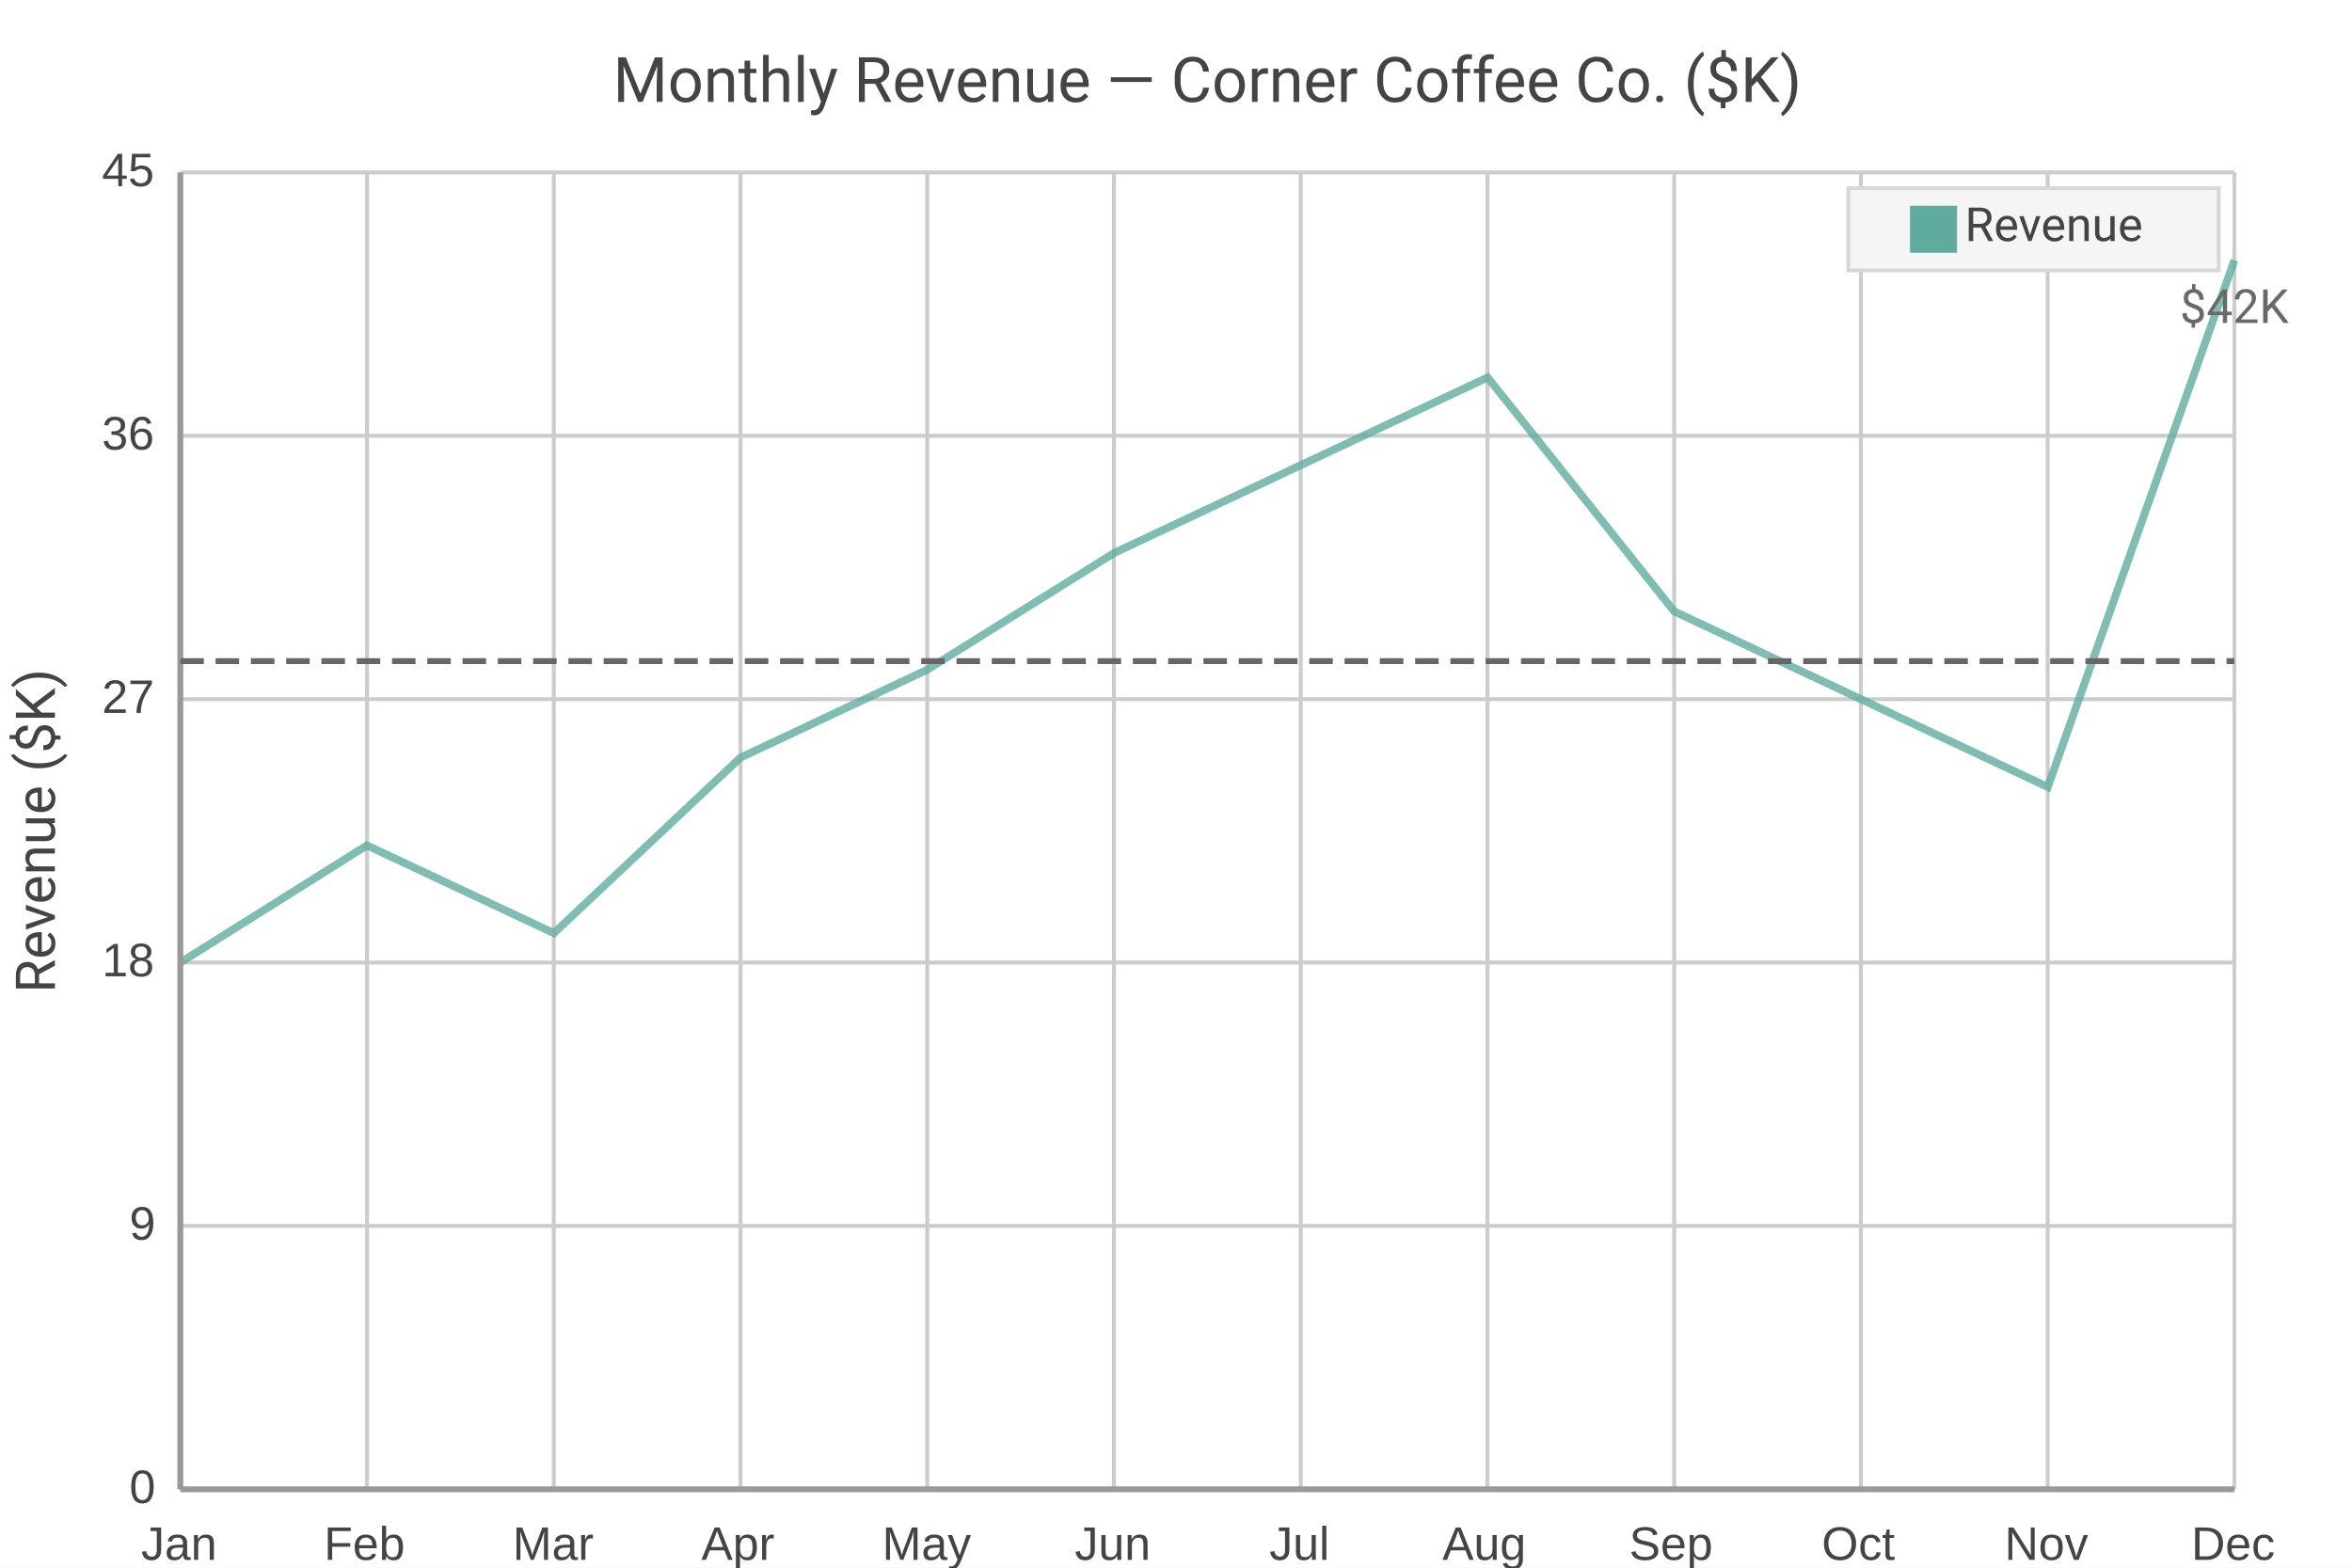
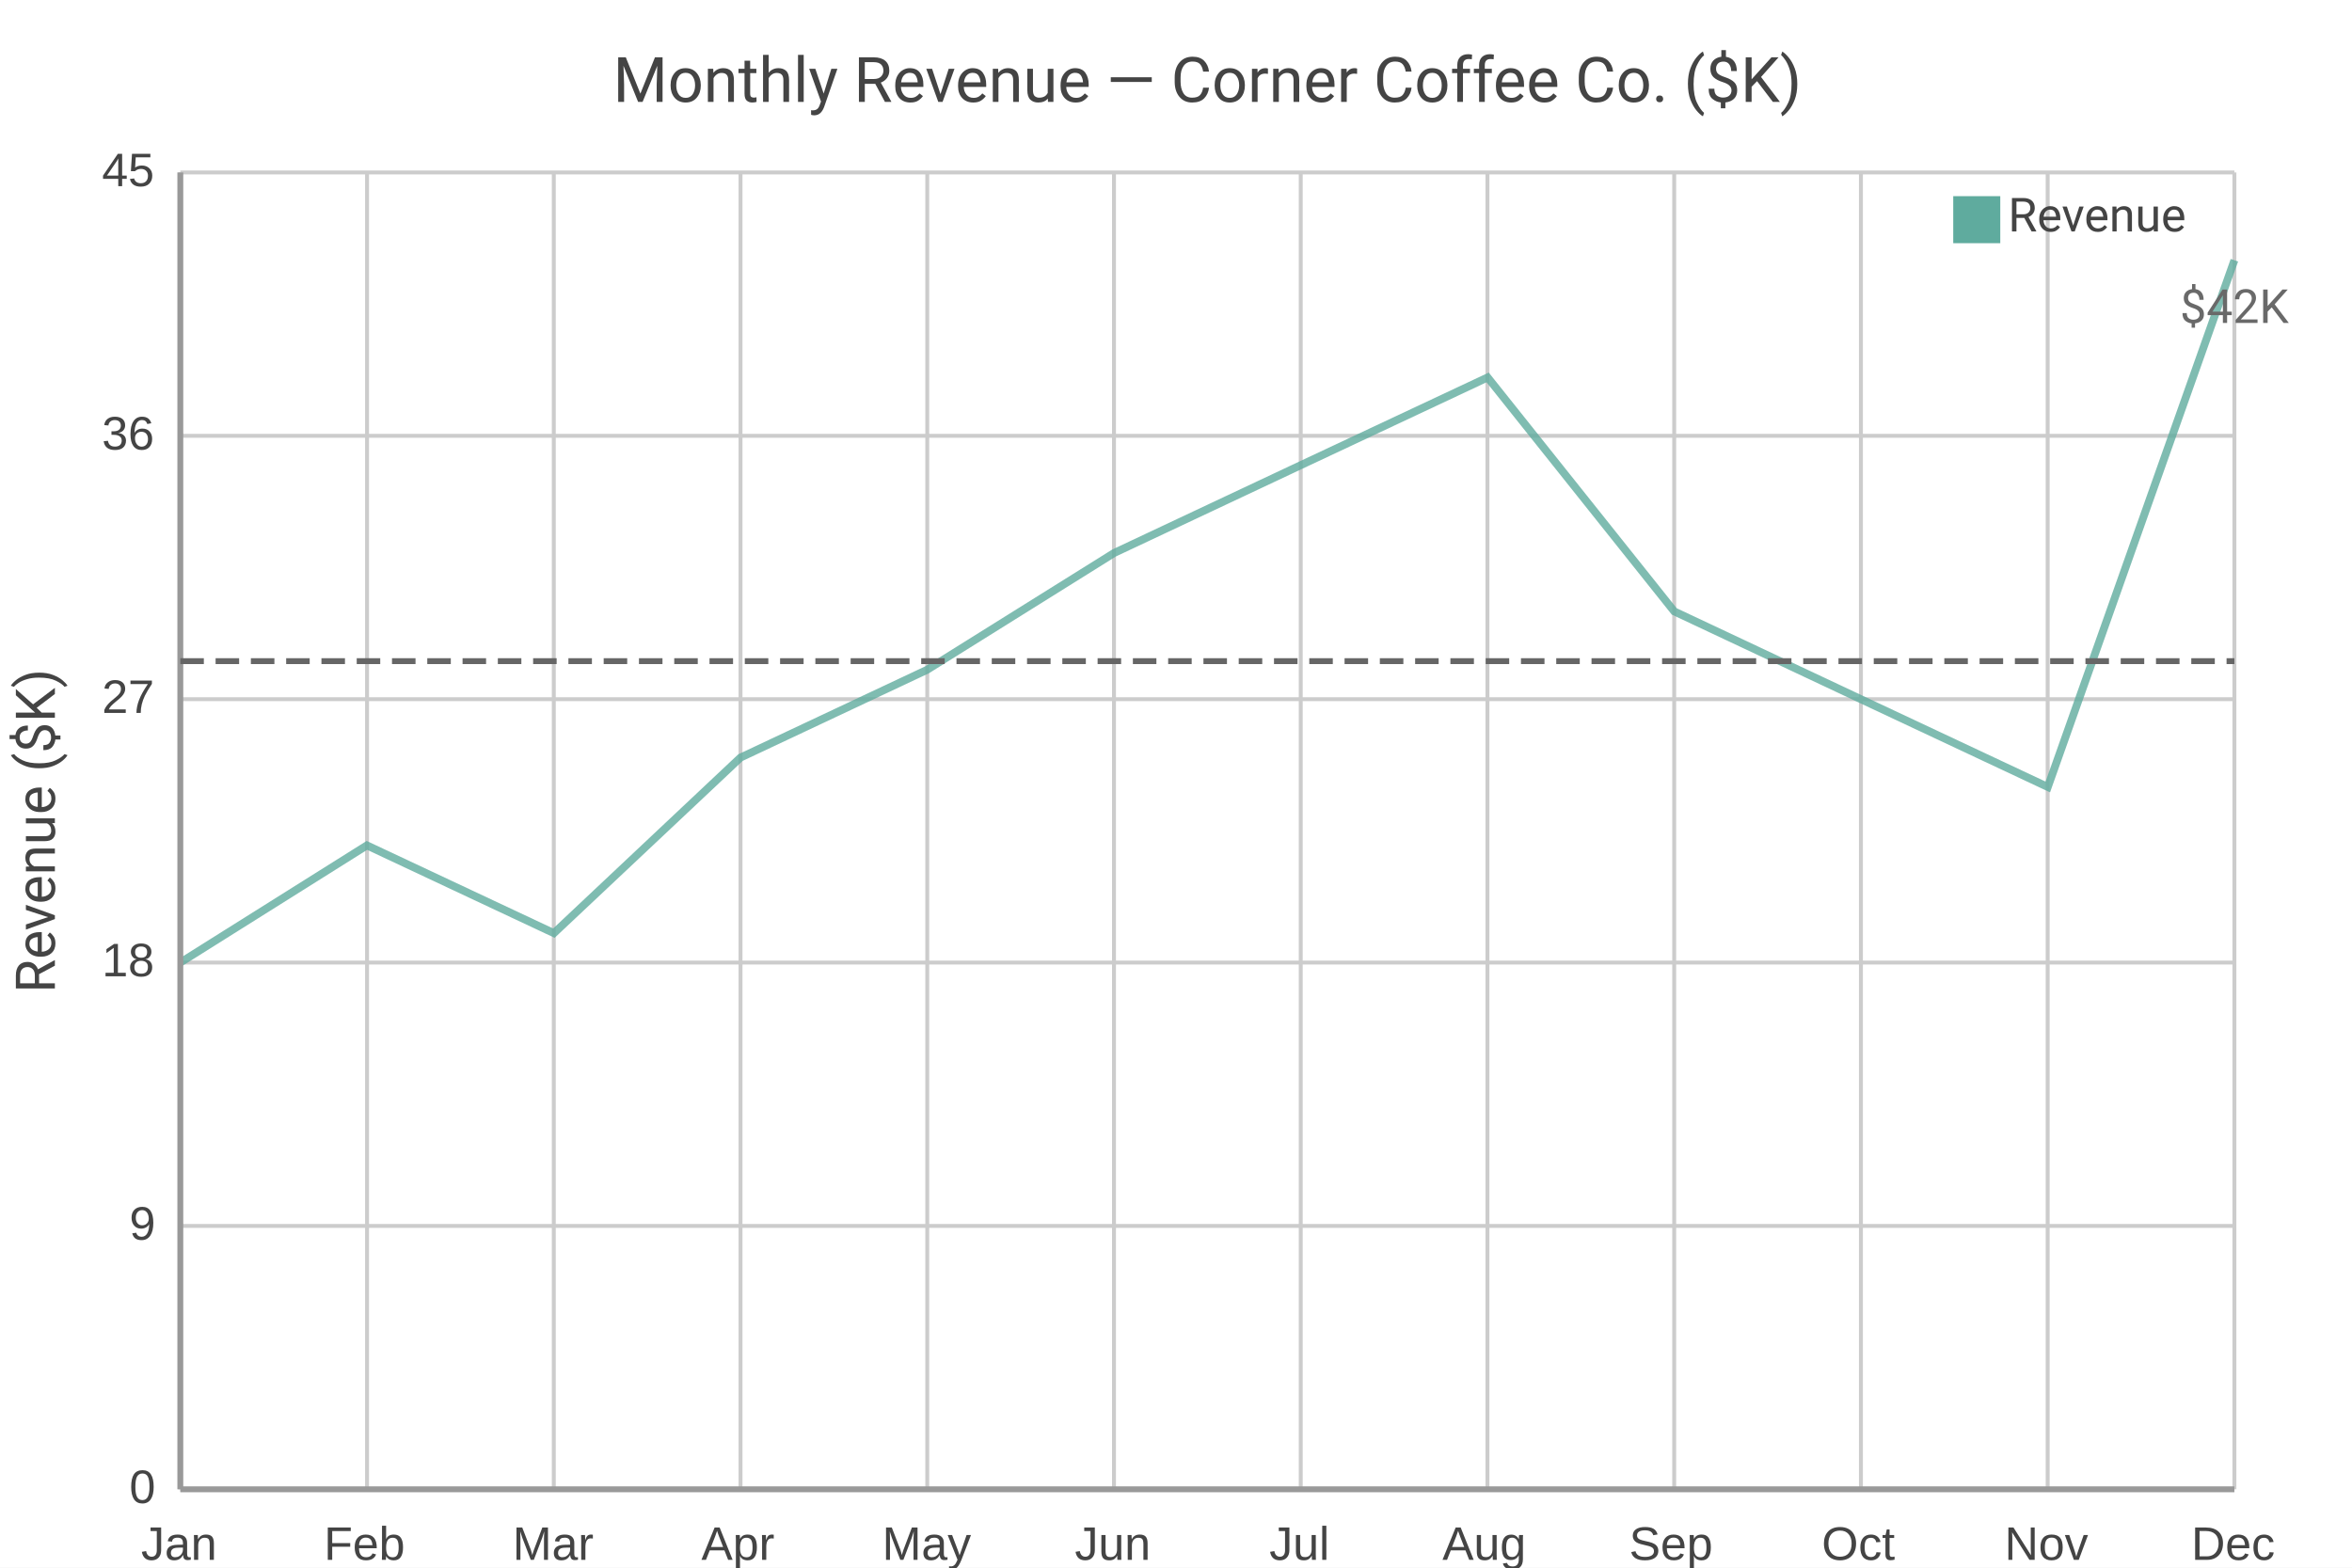
<svg xmlns="http://www.w3.org/2000/svg" width="600" height="400" viewBox="0 0 600 400">
  <path fill="#FFFFFF" d="M0 0 h600 v400 h-600 v-400Z" />
  <text transform="translate(0, 16.0)" fill="#444444" font-family="Roboto" font-weight="normal" font-size="16" text-anchor="middle" x="308.0" y="10.0">Monthly Revenue — Corner Coffee Co. ($K)</text>
  <defs>
    <clipPath id="plot-clip">
      <rect x="0" y="0" width="524.0" height="336.0" />
    </clipPath>
  </defs>
  <g>
    <path stroke="#CCCCCC" stroke-dasharray="None" d="M0 0.0 h524.0 M0 67.2 h524.0 M0 134.4 h524.0 M0 201.6 h524.0 M0 268.8 h524.0 M0 336.0 h524.0" transform="translate(46.0, 44.0)" />
    <g font-size="12" font-family="Arial" fill="#444444" transform="translate(40.0, 44.0)">
      <text x="0" y="0.0" transform="translate(-14, 3.5)">45</text>
      <text x="0" y="67.2" transform="translate(-14, 3.5)">36</text>
      <text x="0" y="134.4" transform="translate(-14, 3.5)">27</text>
      <text x="0" y="201.6" transform="translate(-14, 3.5)">18</text>
      <text x="0" y="268.8" transform="translate(-7, 3.5)">9</text>
      <text x="0" y="336.0" transform="translate(-7, 3.5)">0</text>
    </g>
  </g>
  <g>
    <path stroke="#CCCCCC" stroke-dasharray="None" d="M0.0 0 v336.0 M47.636 0 v336.0 M95.273 0 v336.0 M142.909 0 v336.0 M190.545 0 v336.0 M238.182 0 v336.0 M285.818 0 v336.0 M333.455 0 v336.0 M381.091 0 v336.0 M428.727 0 v336.0 M476.364 0 v336.0 M524.0 0 v336.0" transform="translate(46.0, 44.0)" />
    <g font-size="12" font-family="Arial" fill="#444444" transform="translate(46.0, 62.0)">
      <text x="0.0" y="336.0" transform="translate(-10.0, 0)">Jan</text>
      <text x="47.636" y="336.0" transform="translate(-11.0, 0)">Feb</text>
      <text x="95.273" y="336.0" transform="translate(-10.5, 0)">Mar</text>
      <text x="142.909" y="336.0" transform="translate(-10.0, 0)">Apr</text>
      <text x="190.545" y="336.0" transform="translate(-11.5, 0)">May</text>
      <text x="238.182" y="336.0" transform="translate(-10.0, 0)">Jun</text>
      <text x="285.818" y="336.0" transform="translate(-8.0, 0)">Jul</text>
      <text x="333.455" y="336.0" transform="translate(-11.5, 0)">Aug</text>
      <text x="381.091" y="336.0" transform="translate(-11.5, 0)">Sep</text>
      <text x="428.727" y="336.0" transform="translate(-10.0, 0)">Oct</text>
      <text x="476.364" y="336.0" transform="translate(-11.0, 0)">Nov</text>
      <text x="524.0" y="336.0" transform="translate(-11.0, 0)">Dec</text>
    </g>
  </g>
  <g opacity="0.8" transform="translate(-30.0, -20.0) rotate(180, 300.0, 200.0) scale(-1, 1) translate(-524.0, 0)">
    <g fill="white" stroke="#5fab9e" stroke-width="2">
      <path d="M0.0 134.4 L47.6 164.3 L95.3 141.9 L142.9 186.7 L190.5 209.1 L238.2 238.9 L285.8 261.3 L333.5 283.7 L381.1 224.0 L428.7 201.6 L476.4 179.2 L524.0 313.6" fill="none" />
    </g>
    <text x="524.0" y="297.6" fill="#444444" font-size="12" font-family="Roboto" text-anchor="middle" transform="translate(524.0,297.6) scale(1,-1) translate(-524.0,-297.6)">$42K</text>
  </g>
  <g>
-     <rect transform="translate(-15.75, -3.5)" x="487.25" y="51.5" width="94.5" height="21.0" fill="#f5f5f5" stroke="#d7d7d7" />
+     <rect transform="translate(-4.725, -1.05)" x="498.275" y="49.05" width="72.45" height="16.1" fill="none" stroke="none" />
    <g>
-       <rect y="52.5" x="487.25" width="12" height="12" fill="#5fab9e" />
-       <text y="61.5" x="501.25" font-size="12" font-family="Roboto" fill="#444444">Revenue</text>
+       <rect y="50.05" x="498.275" width="12" height="12" fill="#5fab9e" />
+       <text y="59.05" x="512.275" font-size="12" font-family="Roboto" fill="#444444">Revenue</text>
    </g>
  </g>
  <path d="M46.0 44.0 v336.0 M46.0 380.0 h524.0" stroke="#999" stroke-width="1.5" fill="none" />
  <g transform="translate(46.0, 44.0)">
    <path d="M0 124.693 h524.0" stroke="#666" stroke-width="1.5" stroke-dasharray="6 3" fill="none" />
  </g>
  <text x="14" y="212.0" fill="#444444" font-size="14" font-family="Roboto" text-anchor="middle" transform="rotate(-90, 14, 212.0)">Revenue ($K)</text>
</svg>
